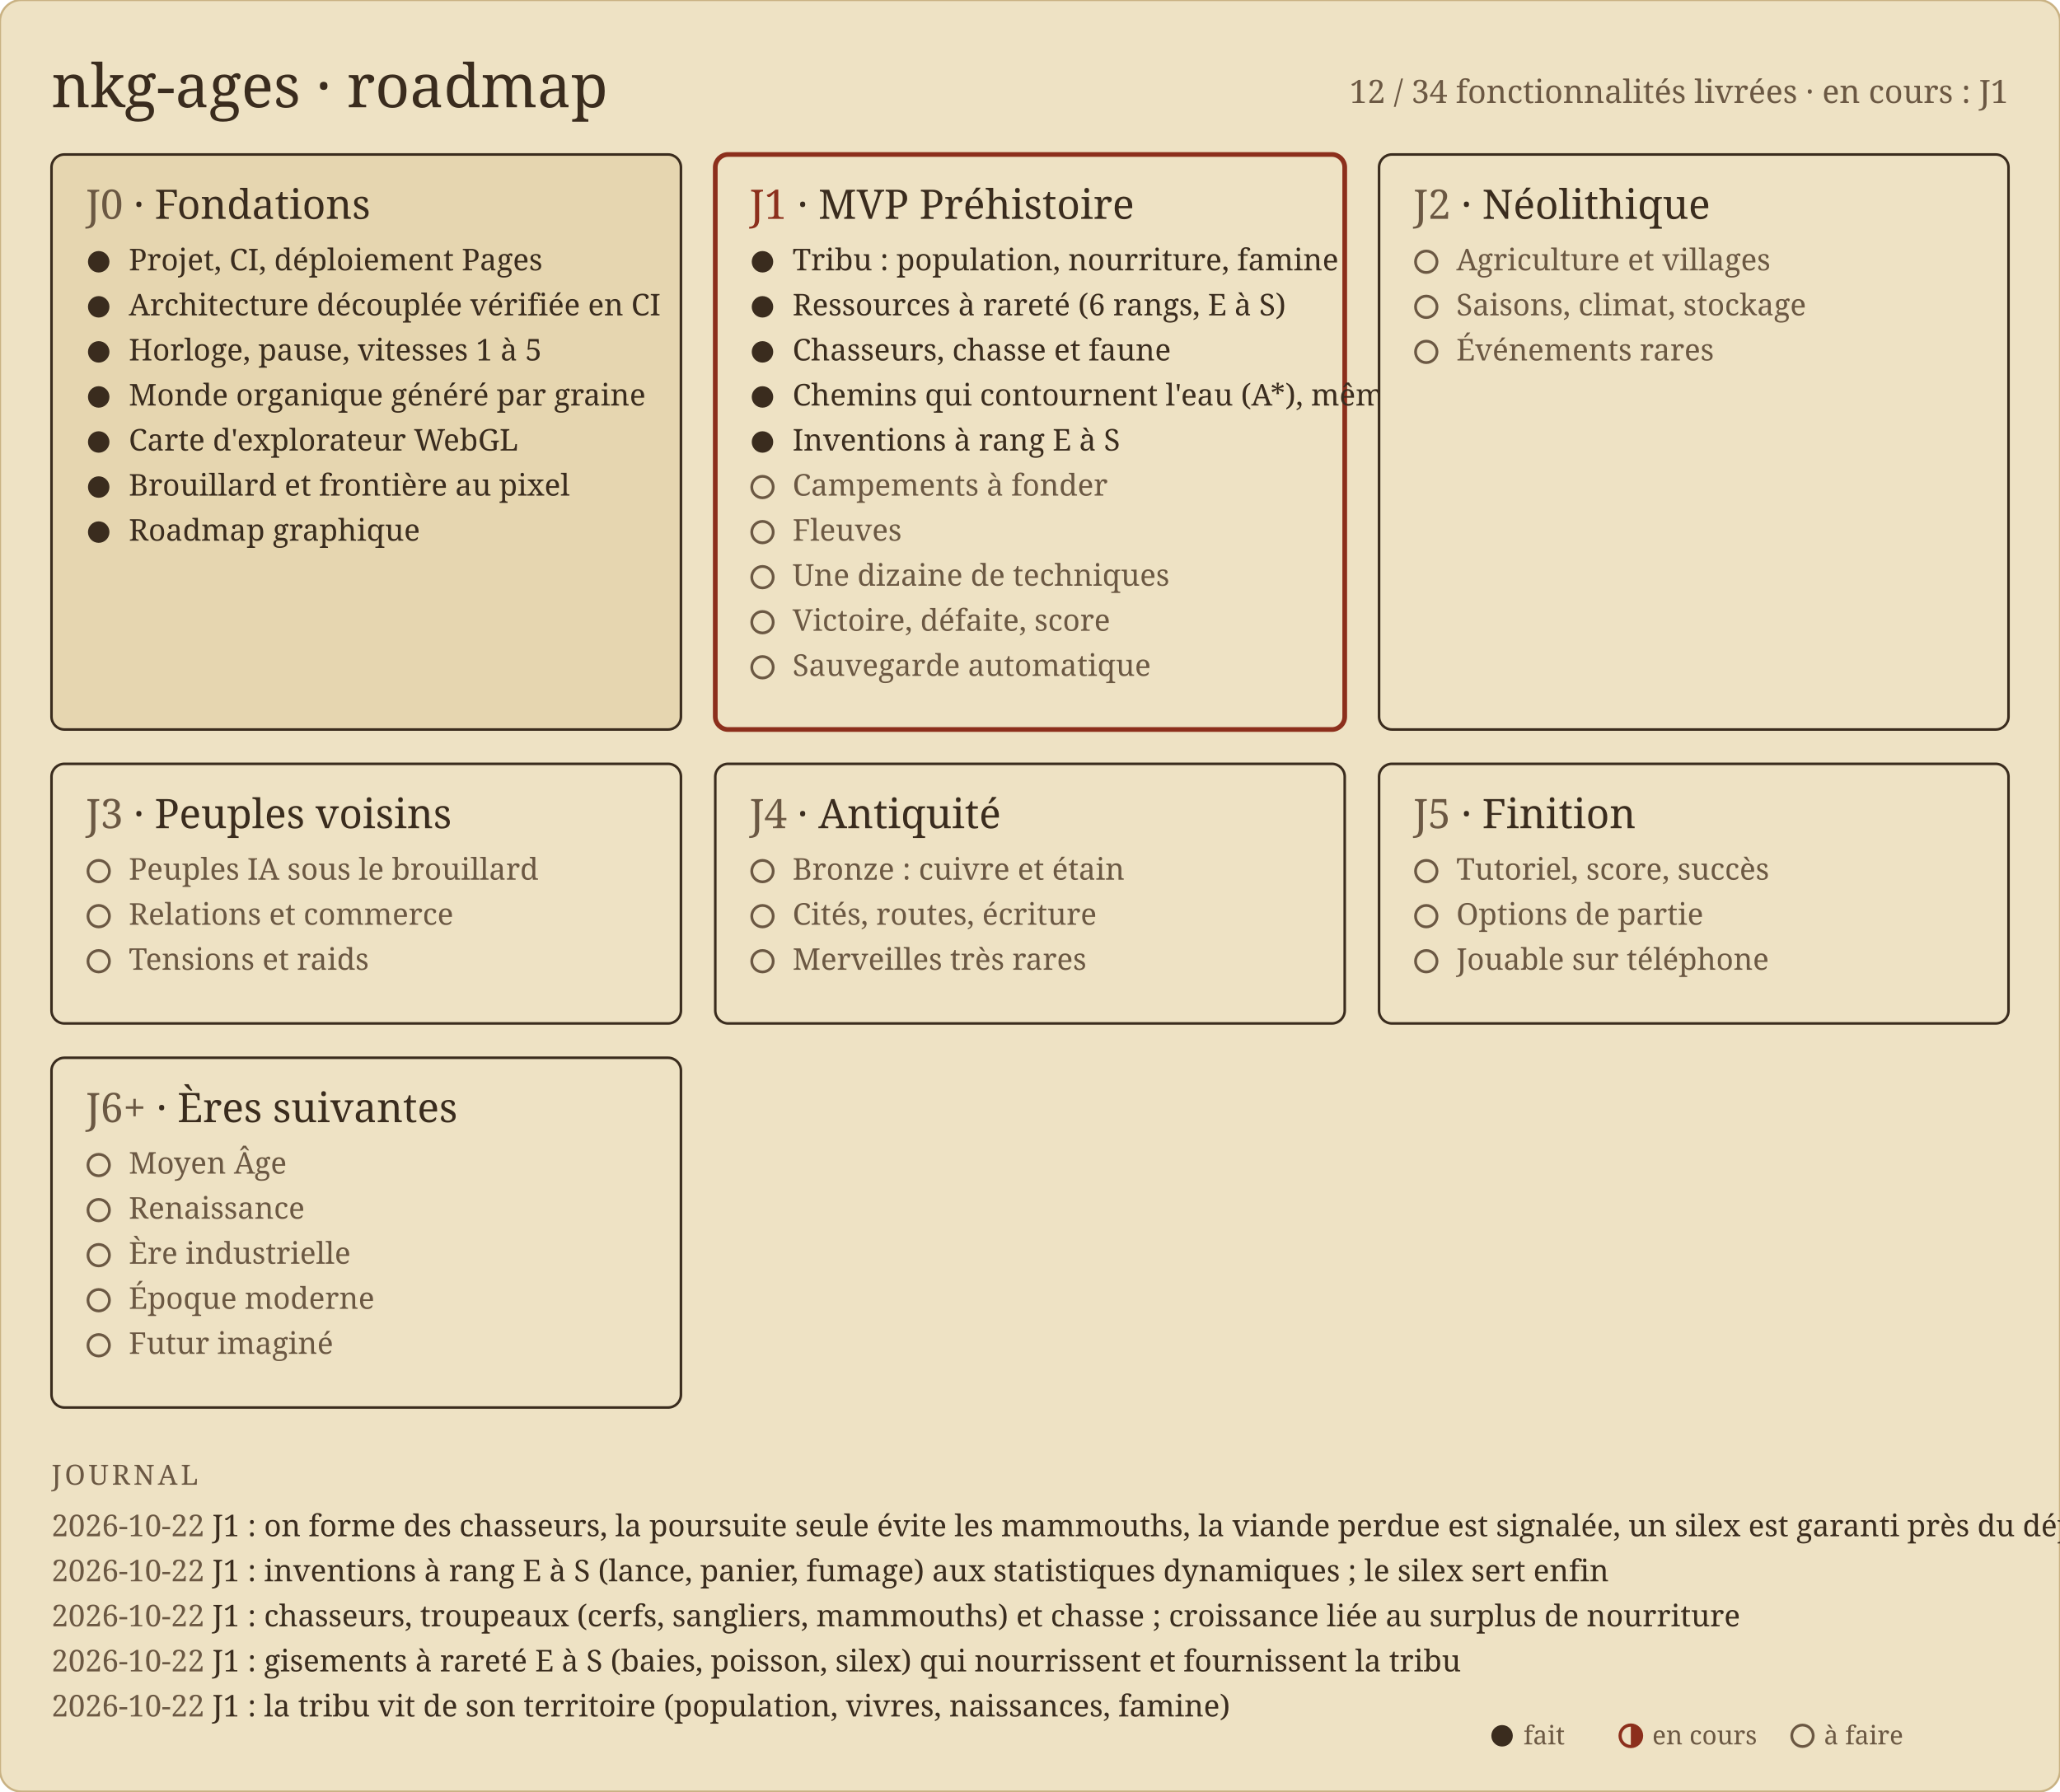
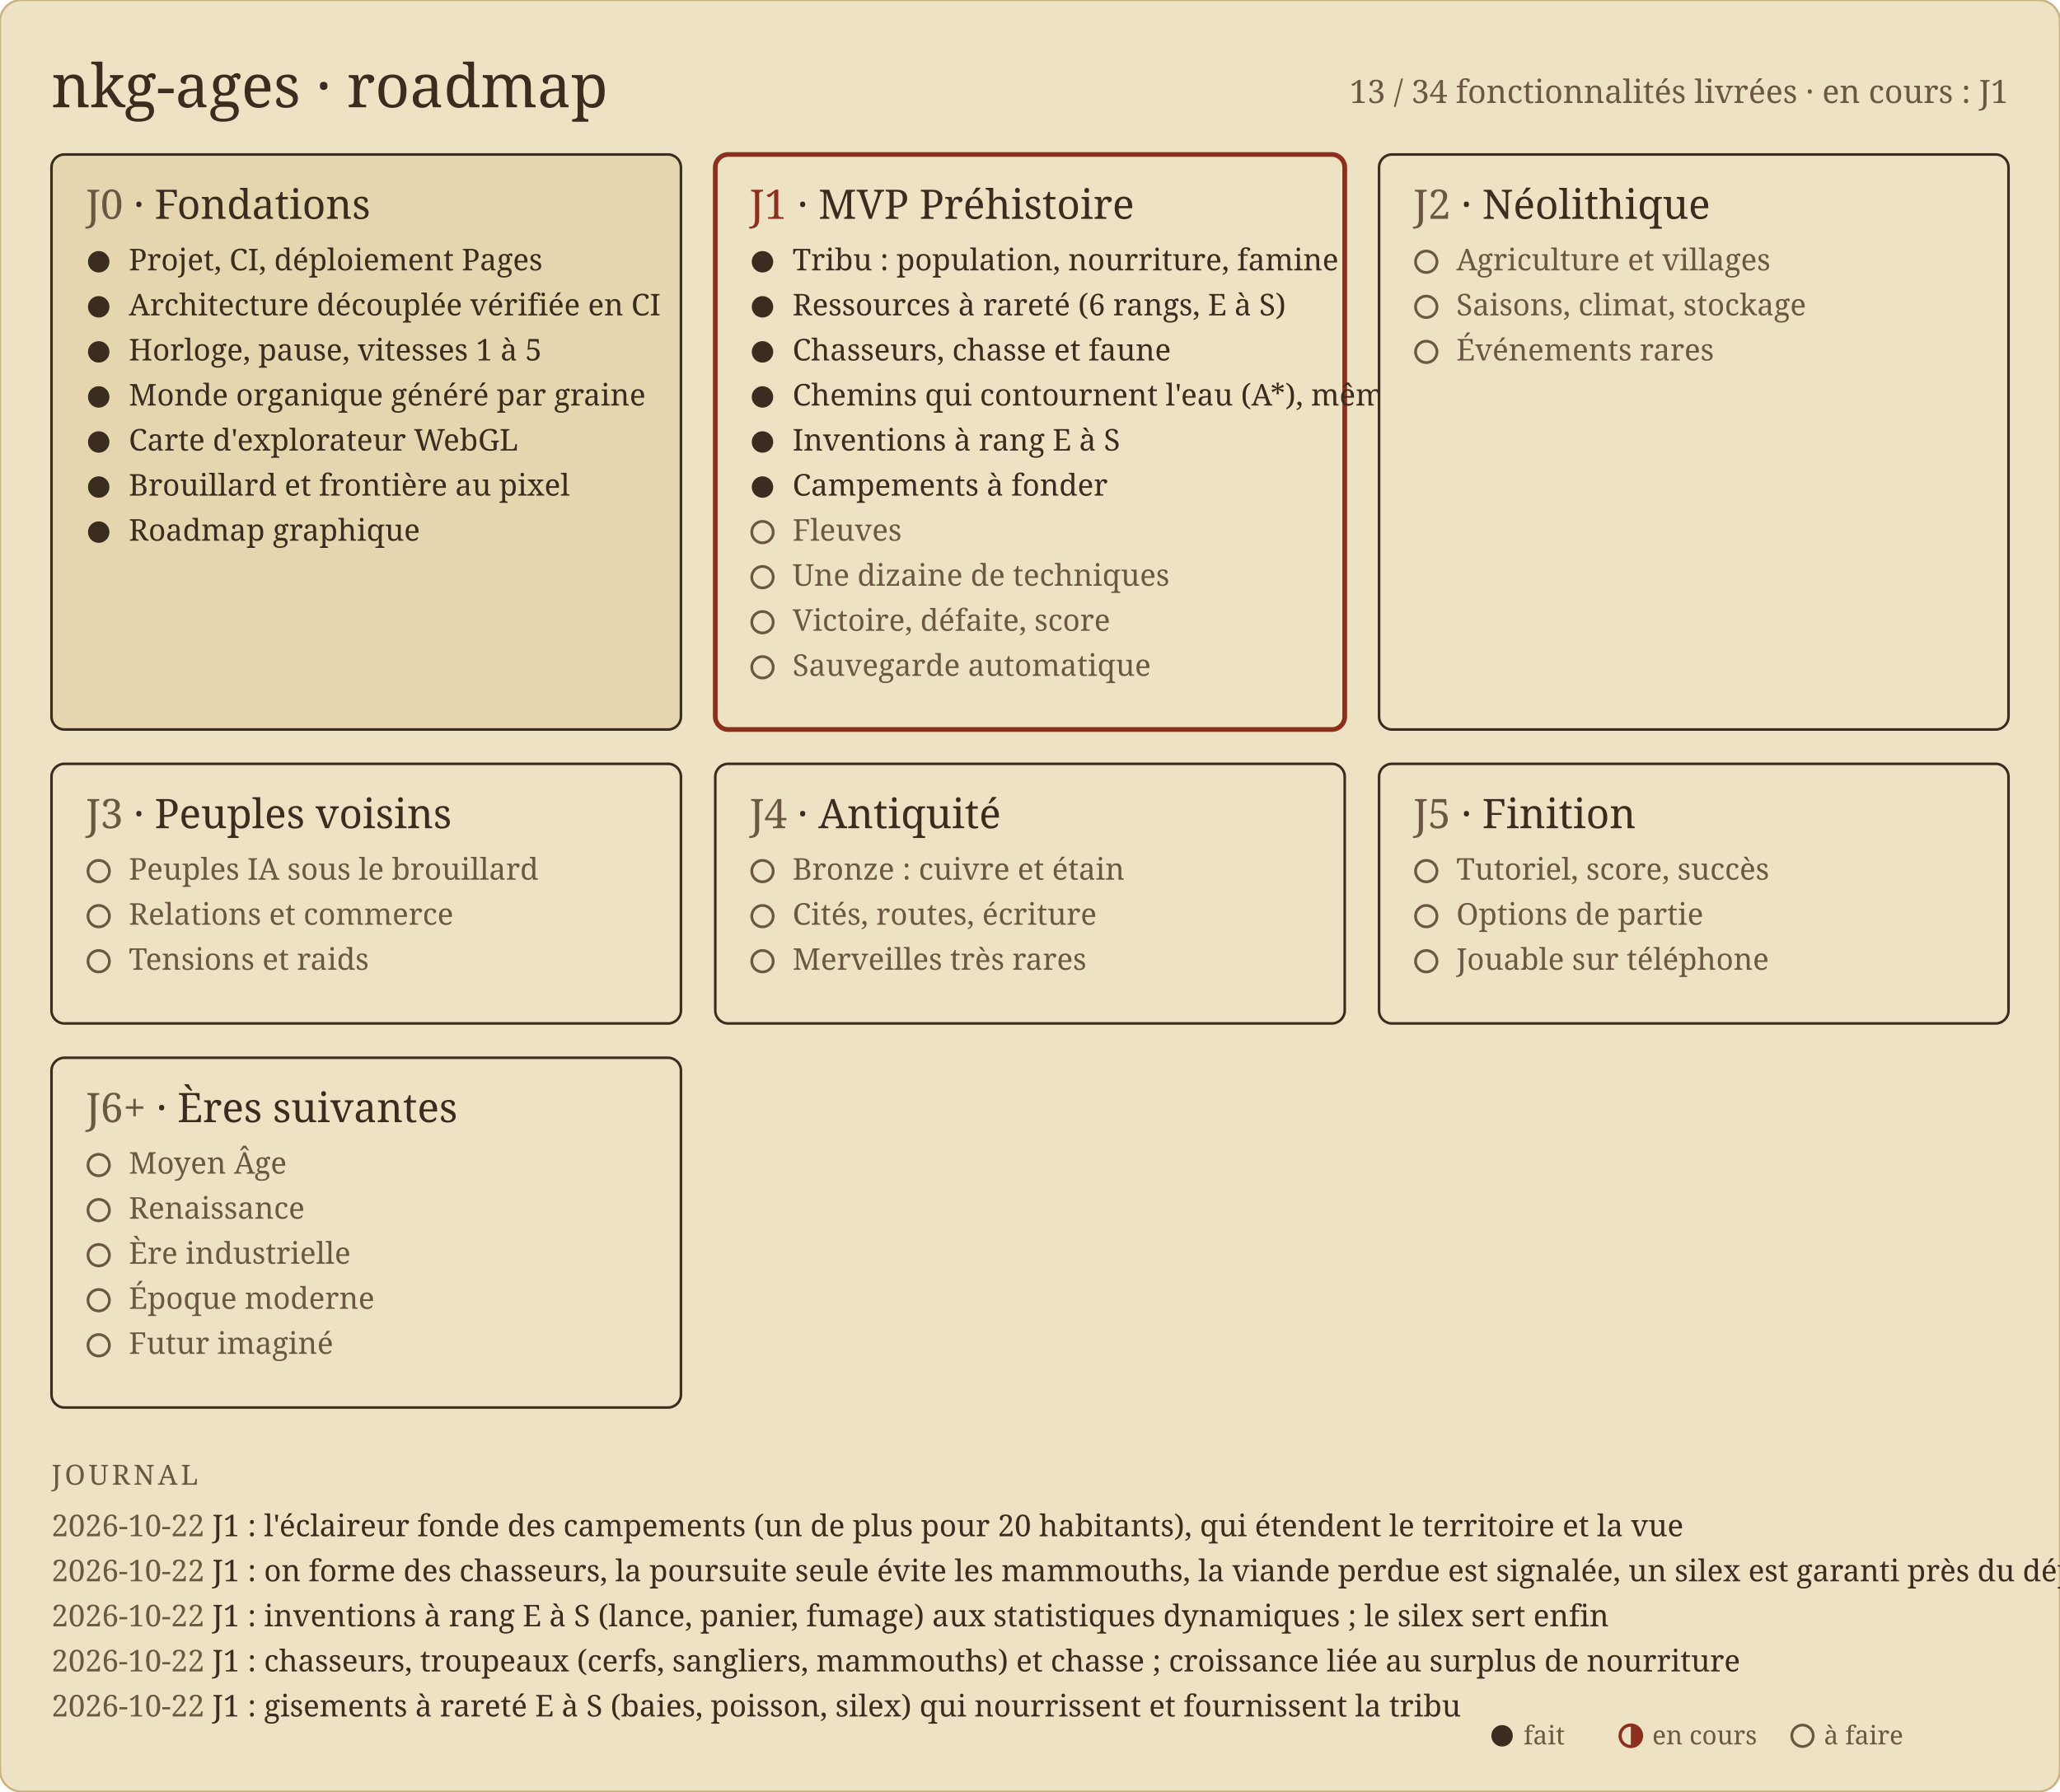
<svg xmlns="http://www.w3.org/2000/svg" viewBox="0 0 960 835" width="960" height="835" font-family="Georgia, 'Iowan Old Style', serif" role="img" aria-label="Roadmap de nkg-ages">
  <rect width="960" height="835" rx="10" fill="#eee2c4" stroke="#c9b283" />
  <text x="24" y="50" font-size="28" fill="#3a2c1e">nkg-ages · roadmap</text>
-   <text x="936" y="48" font-size="15" text-anchor="end" fill="#6b5843">12 / 34 fonctionnalités livrées · en cours : J1</text>
+   <text x="936" y="48" font-size="15" text-anchor="end" fill="#6b5843">13 / 34 fonctionnalités livrées · en cours : J1</text>
  <g>
    <rect x="24" y="72" width="293.333" height="268" rx="6" fill="#e6d6b0" stroke="#3a2c1e" stroke-width="1.2" />
    <text x="40" y="102" font-size="19" fill="#3a2c1e">
      <tspan fill="#6b5843">J0</tspan> · Fondations</text>
    <circle cx="46" cy="122" r="5" fill="#3a2c1e" />
    <text x="60" y="126" font-size="14" fill="#3a2c1e">Projet, CI, déploiement Pages</text>
    <circle cx="46" cy="143" r="5" fill="#3a2c1e" />
    <text x="60" y="147" font-size="14" fill="#3a2c1e">Architecture découplée vérifiée en CI</text>
    <circle cx="46" cy="164" r="5" fill="#3a2c1e" />
    <text x="60" y="168" font-size="14" fill="#3a2c1e">Horloge, pause, vitesses 1 à 5</text>
    <circle cx="46" cy="185" r="5" fill="#3a2c1e" />
    <text x="60" y="189" font-size="14" fill="#3a2c1e">Monde organique généré par graine</text>
    <circle cx="46" cy="206" r="5" fill="#3a2c1e" />
    <text x="60" y="210" font-size="14" fill="#3a2c1e">Carte d'explorateur WebGL</text>
    <circle cx="46" cy="227" r="5" fill="#3a2c1e" />
    <text x="60" y="231" font-size="14" fill="#3a2c1e">Brouillard et frontière au pixel</text>
    <circle cx="46" cy="248" r="5" fill="#3a2c1e" />
    <text x="60" y="252" font-size="14" fill="#3a2c1e">Roadmap graphique</text>
  </g>
  <g>
    <rect x="333.333" y="72" width="293.333" height="268" rx="6" fill="#eee2c4" stroke="#8c2f1c" stroke-width="2.2" />
    <text x="349.333" y="102" font-size="19" fill="#3a2c1e">
      <tspan fill="#8c2f1c">J1</tspan> · MVP Préhistoire</text>
    <circle cx="355.333" cy="122" r="5" fill="#3a2c1e" />
    <text x="369.333" y="126" font-size="14" fill="#3a2c1e">Tribu : population, nourriture, famine</text>
    <circle cx="355.333" cy="143" r="5" fill="#3a2c1e" />
    <text x="369.333" y="147" font-size="14" fill="#3a2c1e">Ressources à rareté (6 rangs, E à S)</text>
    <circle cx="355.333" cy="164" r="5" fill="#3a2c1e" />
    <text x="369.333" y="168" font-size="14" fill="#3a2c1e">Chasseurs, chasse et faune</text>
    <circle cx="355.333" cy="185" r="5" fill="#3a2c1e" />
    <text x="369.333" y="189" font-size="14" fill="#3a2c1e">Chemins qui contournent l'eau (A*), même dans le brouillard</text>
    <circle cx="355.333" cy="206" r="5" fill="#3a2c1e" />
    <text x="369.333" y="210" font-size="14" fill="#3a2c1e">Inventions à rang E à S</text>
-     <circle cx="355.333" cy="227" r="5" fill="none" stroke="#6b5843" stroke-width="1.3" />
-     <text x="369.333" y="231" font-size="14" fill="#6b5843">Campements à fonder</text>
+     <circle cx="355.333" cy="227" r="5" fill="#3a2c1e" />
+     <text x="369.333" y="231" font-size="14" fill="#3a2c1e">Campements à fonder</text>
    <circle cx="355.333" cy="248" r="5" fill="none" stroke="#6b5843" stroke-width="1.3" />
    <text x="369.333" y="252" font-size="14" fill="#6b5843">Fleuves</text>
    <circle cx="355.333" cy="269" r="5" fill="none" stroke="#6b5843" stroke-width="1.3" />
    <text x="369.333" y="273" font-size="14" fill="#6b5843">Une dizaine de techniques</text>
    <circle cx="355.333" cy="290" r="5" fill="none" stroke="#6b5843" stroke-width="1.3" />
    <text x="369.333" y="294" font-size="14" fill="#6b5843">Victoire, défaite, score</text>
    <circle cx="355.333" cy="311" r="5" fill="none" stroke="#6b5843" stroke-width="1.3" />
    <text x="369.333" y="315" font-size="14" fill="#6b5843">Sauvegarde automatique</text>
  </g>
  <g>
    <rect x="642.667" y="72" width="293.333" height="268" rx="6" fill="#eee2c4" stroke="#3a2c1e" stroke-width="1.2" />
    <text x="658.667" y="102" font-size="19" fill="#3a2c1e">
      <tspan fill="#6b5843">J2</tspan> · Néolithique</text>
    <circle cx="664.667" cy="122" r="5" fill="none" stroke="#6b5843" stroke-width="1.3" />
    <text x="678.667" y="126" font-size="14" fill="#6b5843">Agriculture et villages</text>
    <circle cx="664.667" cy="143" r="5" fill="none" stroke="#6b5843" stroke-width="1.3" />
    <text x="678.667" y="147" font-size="14" fill="#6b5843">Saisons, climat, stockage</text>
    <circle cx="664.667" cy="164" r="5" fill="none" stroke="#6b5843" stroke-width="1.3" />
    <text x="678.667" y="168" font-size="14" fill="#6b5843">Événements rares</text>
  </g>
  <g>
    <rect x="24" y="356" width="293.333" height="121" rx="6" fill="#eee2c4" stroke="#3a2c1e" stroke-width="1.2" />
    <text x="40" y="386" font-size="19" fill="#3a2c1e">
      <tspan fill="#6b5843">J3</tspan> · Peuples voisins</text>
    <circle cx="46" cy="406" r="5" fill="none" stroke="#6b5843" stroke-width="1.3" />
    <text x="60" y="410" font-size="14" fill="#6b5843">Peuples IA sous le brouillard</text>
    <circle cx="46" cy="427" r="5" fill="none" stroke="#6b5843" stroke-width="1.3" />
    <text x="60" y="431" font-size="14" fill="#6b5843">Relations et commerce</text>
    <circle cx="46" cy="448" r="5" fill="none" stroke="#6b5843" stroke-width="1.3" />
    <text x="60" y="452" font-size="14" fill="#6b5843">Tensions et raids</text>
  </g>
  <g>
    <rect x="333.333" y="356" width="293.333" height="121" rx="6" fill="#eee2c4" stroke="#3a2c1e" stroke-width="1.2" />
    <text x="349.333" y="386" font-size="19" fill="#3a2c1e">
      <tspan fill="#6b5843">J4</tspan> · Antiquité</text>
    <circle cx="355.333" cy="406" r="5" fill="none" stroke="#6b5843" stroke-width="1.3" />
    <text x="369.333" y="410" font-size="14" fill="#6b5843">Bronze : cuivre et étain</text>
    <circle cx="355.333" cy="427" r="5" fill="none" stroke="#6b5843" stroke-width="1.3" />
    <text x="369.333" y="431" font-size="14" fill="#6b5843">Cités, routes, écriture</text>
    <circle cx="355.333" cy="448" r="5" fill="none" stroke="#6b5843" stroke-width="1.3" />
    <text x="369.333" y="452" font-size="14" fill="#6b5843">Merveilles très rares</text>
  </g>
  <g>
    <rect x="642.667" y="356" width="293.333" height="121" rx="6" fill="#eee2c4" stroke="#3a2c1e" stroke-width="1.2" />
    <text x="658.667" y="386" font-size="19" fill="#3a2c1e">
      <tspan fill="#6b5843">J5</tspan> · Finition</text>
    <circle cx="664.667" cy="406" r="5" fill="none" stroke="#6b5843" stroke-width="1.3" />
    <text x="678.667" y="410" font-size="14" fill="#6b5843">Tutoriel, score, succès</text>
    <circle cx="664.667" cy="427" r="5" fill="none" stroke="#6b5843" stroke-width="1.3" />
    <text x="678.667" y="431" font-size="14" fill="#6b5843">Options de partie</text>
    <circle cx="664.667" cy="448" r="5" fill="none" stroke="#6b5843" stroke-width="1.3" />
    <text x="678.667" y="452" font-size="14" fill="#6b5843">Jouable sur téléphone</text>
  </g>
  <g>
    <rect x="24" y="493" width="293.333" height="163" rx="6" fill="#eee2c4" stroke="#3a2c1e" stroke-width="1.2" />
    <text x="40" y="523" font-size="19" fill="#3a2c1e">
      <tspan fill="#6b5843">J6+</tspan> · Ères suivantes</text>
    <circle cx="46" cy="543" r="5" fill="none" stroke="#6b5843" stroke-width="1.3" />
    <text x="60" y="547" font-size="14" fill="#6b5843">Moyen Âge</text>
    <circle cx="46" cy="564" r="5" fill="none" stroke="#6b5843" stroke-width="1.3" />
    <text x="60" y="568" font-size="14" fill="#6b5843">Renaissance</text>
    <circle cx="46" cy="585" r="5" fill="none" stroke="#6b5843" stroke-width="1.3" />
    <text x="60" y="589" font-size="14" fill="#6b5843">Ère industrielle</text>
    <circle cx="46" cy="606" r="5" fill="none" stroke="#6b5843" stroke-width="1.3" />
    <text x="60" y="610" font-size="14" fill="#6b5843">Époque moderne</text>
    <circle cx="46" cy="627" r="5" fill="none" stroke="#6b5843" stroke-width="1.3" />
    <text x="60" y="631" font-size="14" fill="#6b5843">Futur imaginé</text>
  </g>
  <text x="24" y="692" font-size="13" letter-spacing="1.5" fill="#6b5843">JOURNAL</text>
  <text x="24" y="716" font-size="14" fill="#3a2c1e">
+     <tspan fill="#6b5843">2026-10-22</tspan>  J1 : l'éclaireur fonde des campements (un de plus pour 20 habitants), qui étendent le territoire et la vue</text>
+   <text x="24" y="737" font-size="14" fill="#3a2c1e">
    <tspan fill="#6b5843">2026-10-22</tspan>  J1 : on forme des chasseurs, la poursuite seule évite les mammouths, la viande perdue est signalée, un silex est garanti près du départ</text>
-   <text x="24" y="737" font-size="14" fill="#3a2c1e">
+   <text x="24" y="758" font-size="14" fill="#3a2c1e">
    <tspan fill="#6b5843">2026-10-22</tspan>  J1 : inventions à rang E à S (lance, panier, fumage) aux statistiques dynamiques ; le silex sert enfin</text>
-   <text x="24" y="758" font-size="14" fill="#3a2c1e">
+   <text x="24" y="779" font-size="14" fill="#3a2c1e">
    <tspan fill="#6b5843">2026-10-22</tspan>  J1 : chasseurs, troupeaux (cerfs, sangliers, mammouths) et chasse ; croissance liée au surplus de nourriture</text>
-   <text x="24" y="779" font-size="14" fill="#3a2c1e">
+   <text x="24" y="800" font-size="14" fill="#3a2c1e">
    <tspan fill="#6b5843">2026-10-22</tspan>  J1 : gisements à rareté E à S (baies, poisson, silex) qui nourrissent et fournissent la tribu</text>
-   <text x="24" y="800" font-size="14" fill="#3a2c1e">
-     <tspan fill="#6b5843">2026-10-22</tspan>  J1 : la tribu vit de son territoire (population, vivres, naissances, famine)</text>
  <circle cx="700" cy="809" r="5" fill="#3a2c1e" />
  <text x="710" y="813" font-size="12" fill="#6b5843">fait</text>
  <circle cx="760" cy="809" r="5" fill="none" stroke="#8c2f1c" stroke-width="1.5" />
  <path d="M760 804a5 5 0 0 1 0 10z" fill="#8c2f1c" />
  <text x="770" y="813" font-size="12" fill="#6b5843">en cours</text>
  <circle cx="840" cy="809" r="5" fill="none" stroke="#6b5843" stroke-width="1.3" />
  <text x="850" y="813" font-size="12" fill="#6b5843">à faire</text>
</svg>
